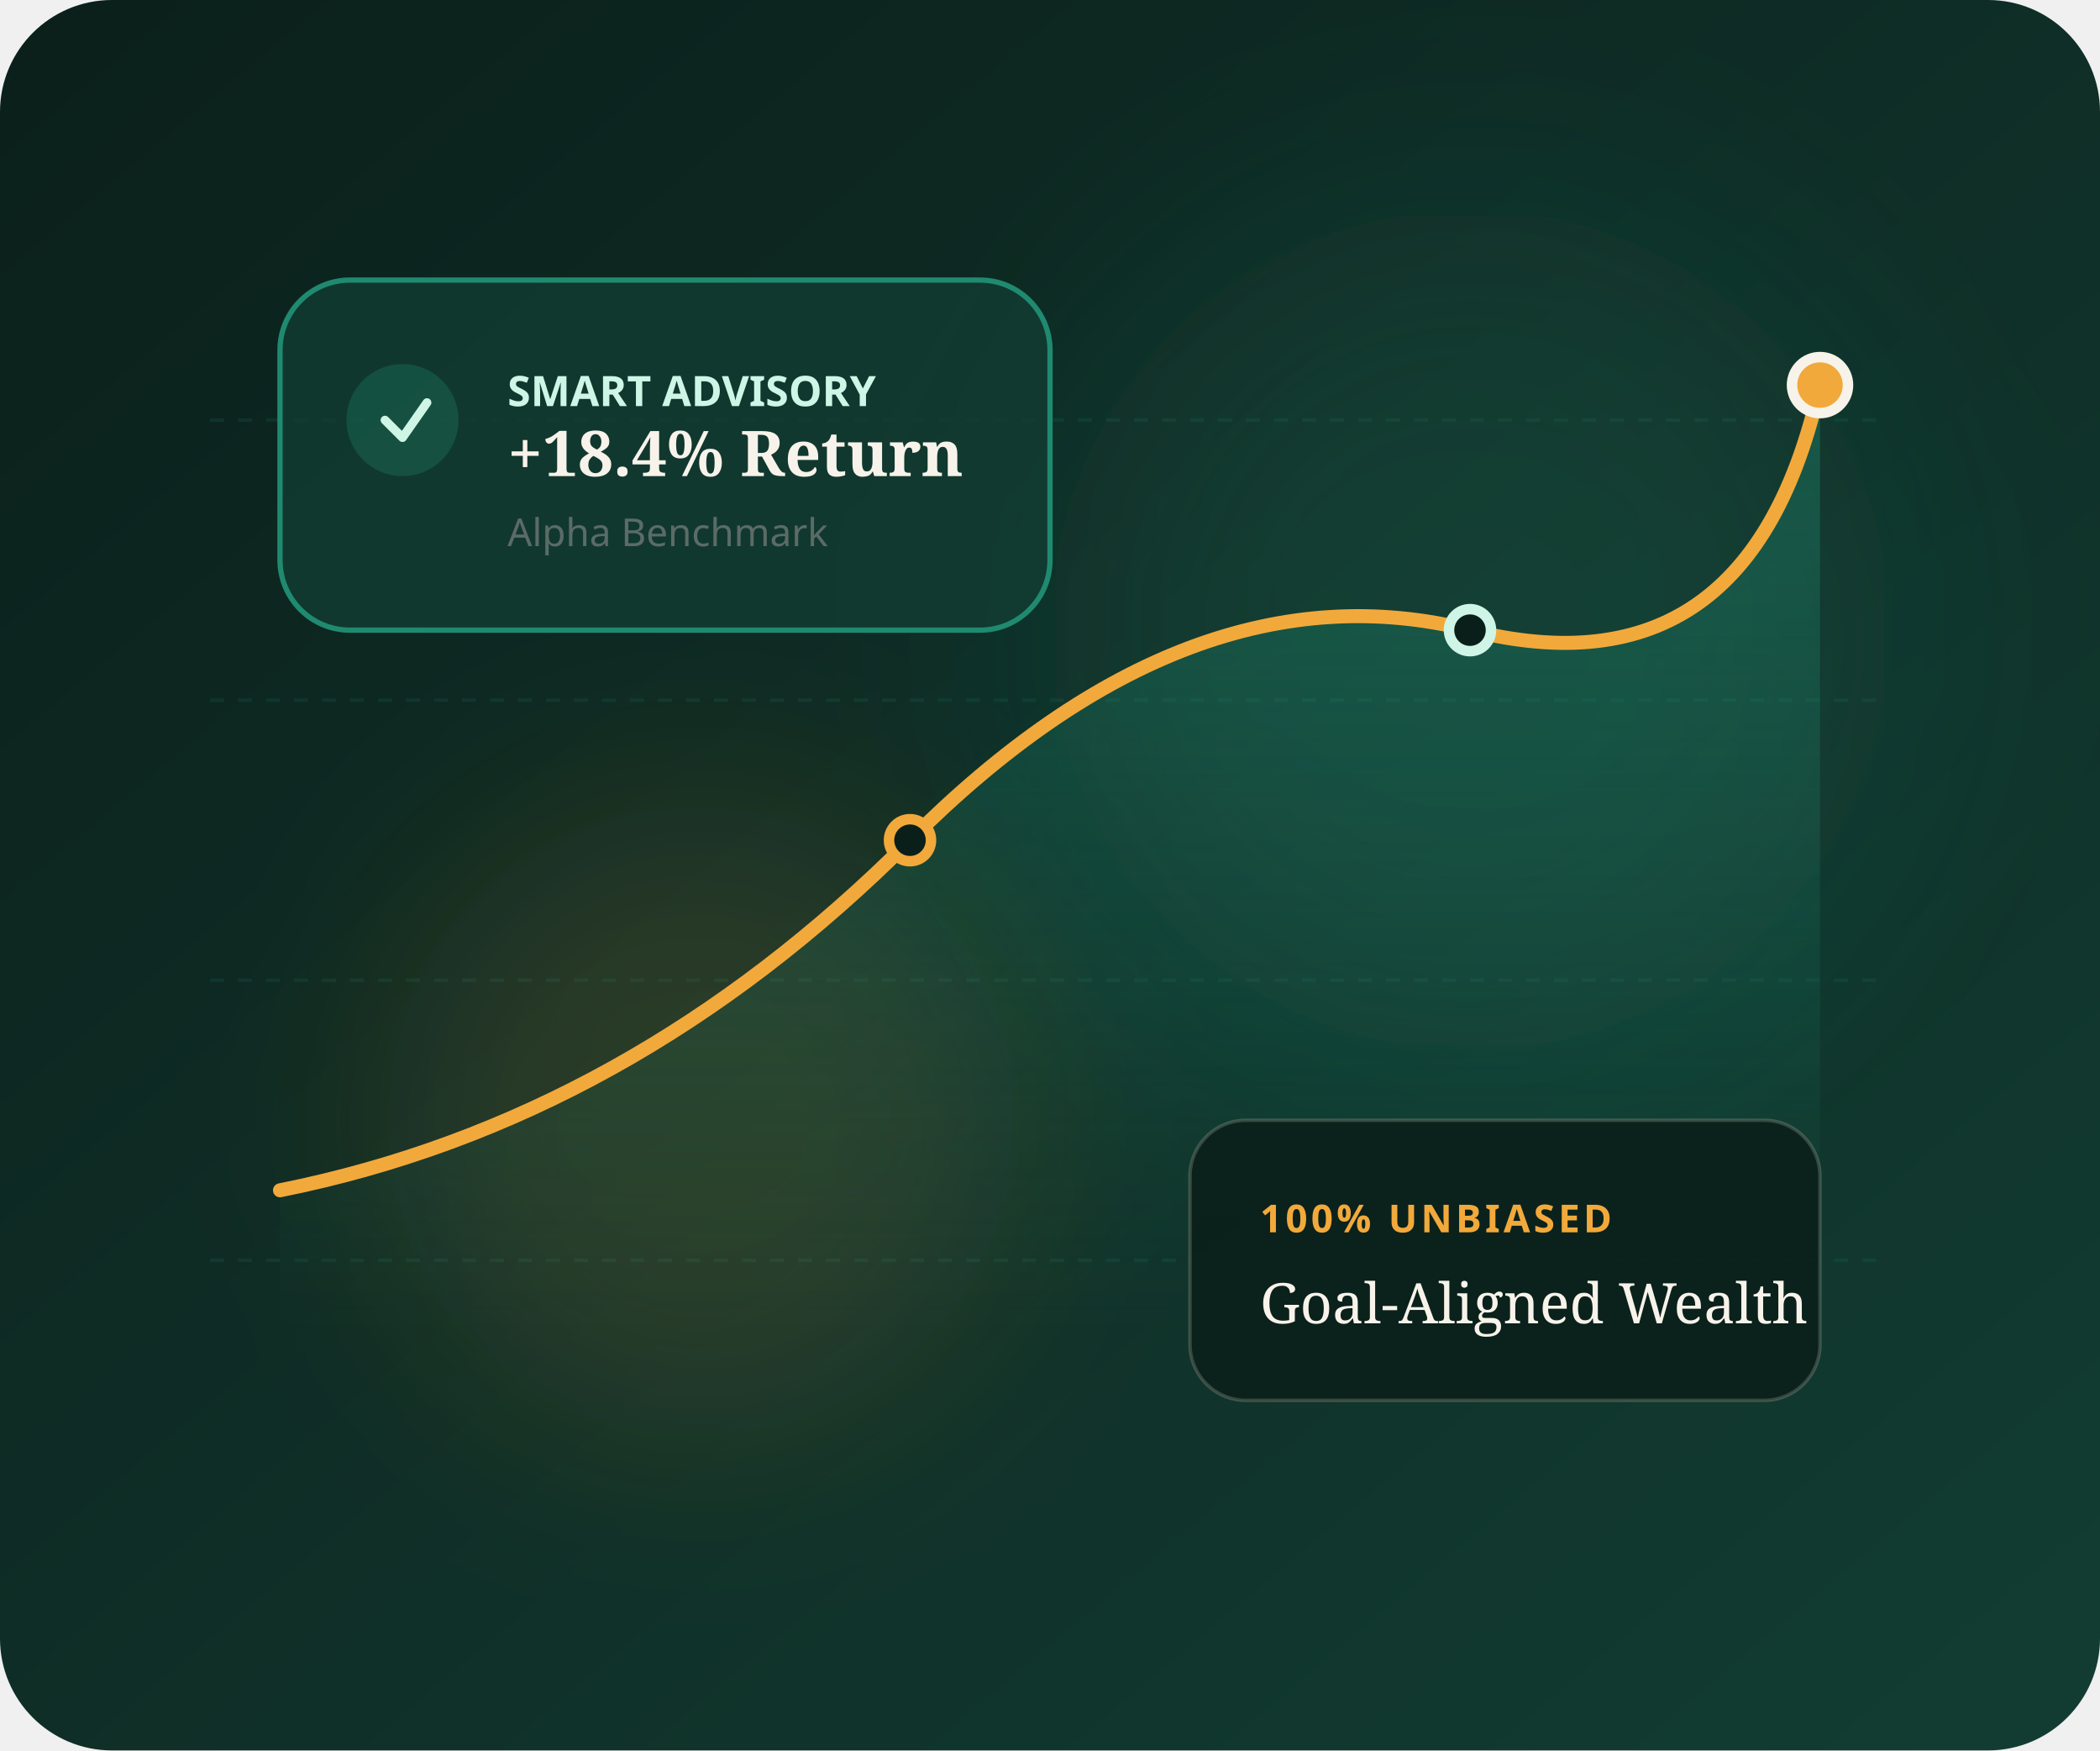
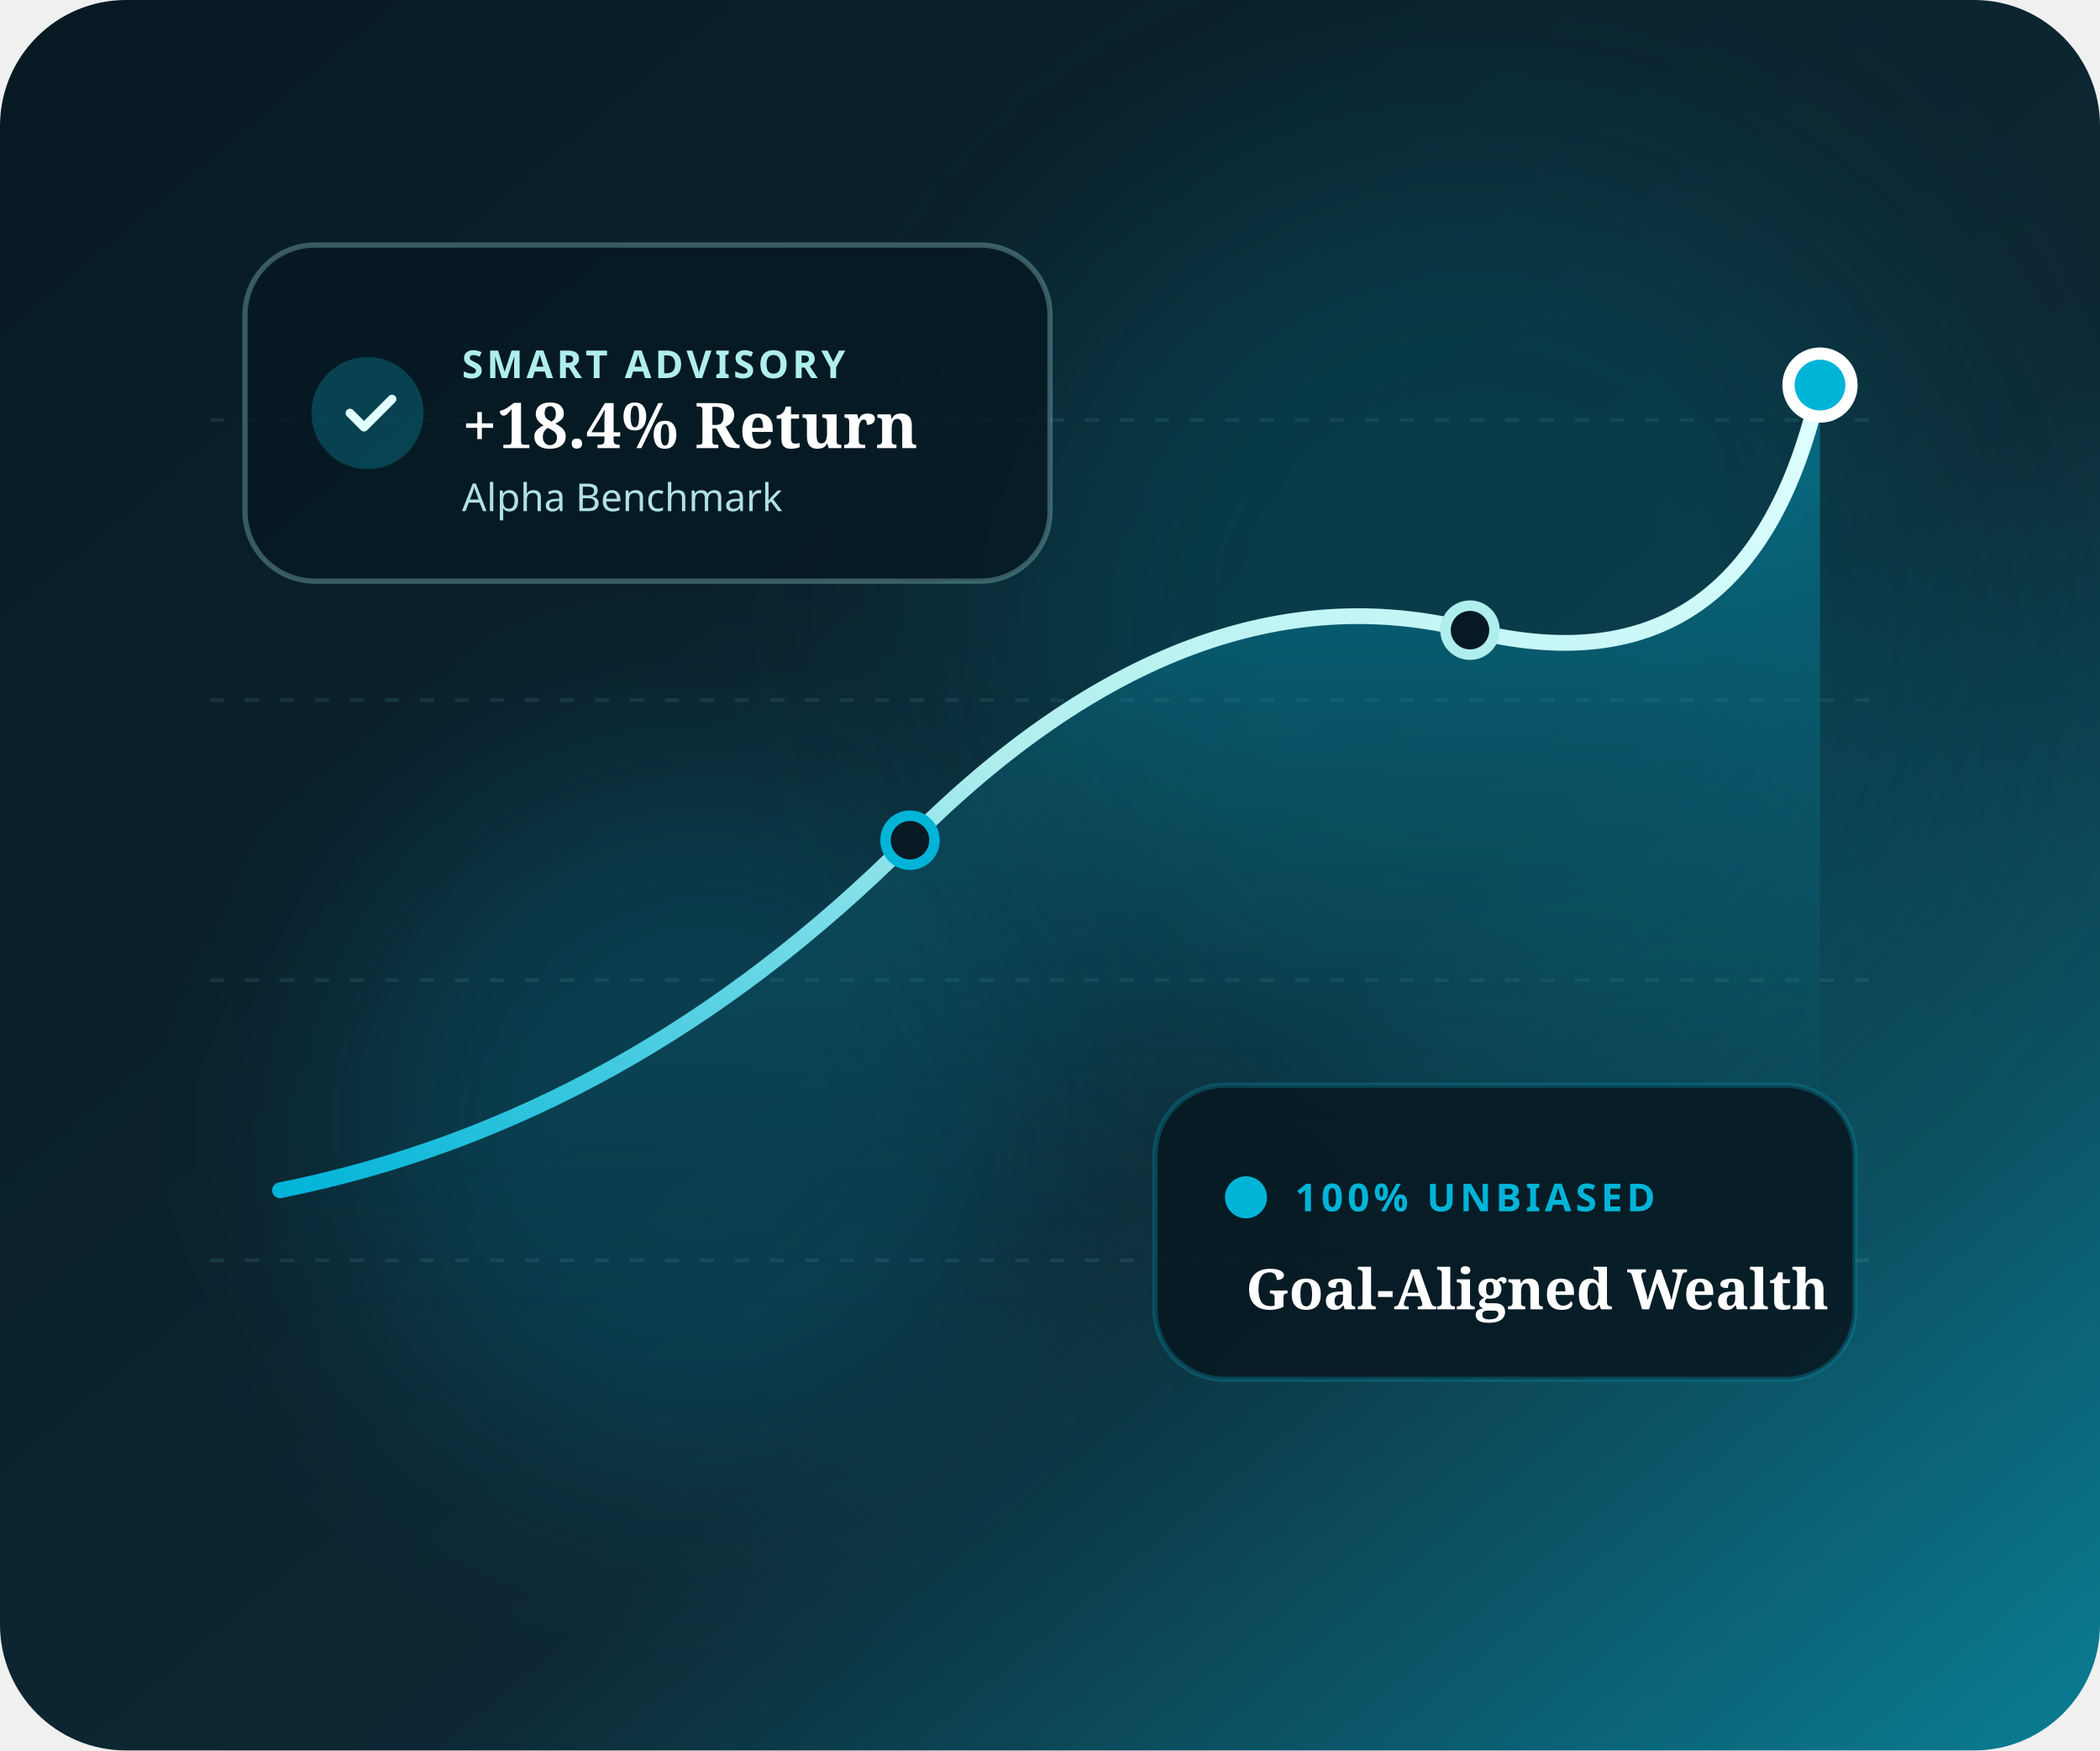
<svg xmlns="http://www.w3.org/2000/svg" viewBox="0 0 600 500" fill="none">
  <defs>
    <linearGradient id="bg" x1="0%" y1="0%" x2="100%" y2="100%">
-       <stop offset="0%" stop-color="#0B1F1A" />
-       <stop offset="100%" stop-color="#123D33" />
+       <stop offset="0%" stop-color="#071922" />
+       <stop offset="60%" stop-color="#0D2834" />
+       <stop offset="100%" stop-color="#0A7F96" />
    </linearGradient>
    <linearGradient id="chartG" x1="0%" y1="0%" x2="0%" y2="100%">
-       <stop offset="0%" stop-color="#1F8A70" stop-opacity="0.4" />
-       <stop offset="100%" stop-color="#1F8A70" stop-opacity="0" />
+       <stop offset="0%" stop-color="#00B4D8" stop-opacity="0.45" />
+       <stop offset="60%" stop-color="#0A7F96" stop-opacity="0.15" />
+       <stop offset="100%" stop-color="#071922" stop-opacity="0" />
+     </linearGradient>
+     <linearGradient id="lineG" x1="0%" y1="100%" x2="100%" y2="0%">
+       <stop offset="0%" stop-color="#00B4D8" />
+       <stop offset="50%" stop-color="#AFEEEE" />
+       <stop offset="100%" stop-color="#E0FFFF" />
    </linearGradient>
  </defs>
-   <rect width="600" height="500" rx="32" fill="url(#bg)" />
-   <line x1="60" y1="120" x2="540" y2="120" stroke="#1F8A70" stroke-opacity="0.15" stroke-dasharray="4 4" />
-   <line x1="60" y1="200" x2="540" y2="200" stroke="#1F8A70" stroke-opacity="0.15" stroke-dasharray="4 4" />
-   <line x1="60" y1="280" x2="540" y2="280" stroke="#1F8A70" stroke-opacity="0.15" stroke-dasharray="4 4" />
-   <line x1="60" y1="360" x2="540" y2="360" stroke="#1F8A70" stroke-opacity="0.15" stroke-dasharray="4 4" />
-   <circle cx="420" cy="180" r="120" fill="#1F8A70" fill-opacity="0.18" filter="blur(40px)" />
-   <circle cx="200" cy="320" r="90" fill="#F2A93B" fill-opacity="0.12" filter="blur(30px)" />
+   <rect width="600" height="500" rx="36" fill="url(#bg)" />
+   <line x1="60" y1="120" x2="540" y2="120" stroke="#AFEEEE" stroke-opacity="0.1" stroke-dasharray="4 6" />
+   <line x1="60" y1="200" x2="540" y2="200" stroke="#AFEEEE" stroke-opacity="0.1" stroke-dasharray="4 6" />
+   <line x1="60" y1="280" x2="540" y2="280" stroke="#AFEEEE" stroke-opacity="0.1" stroke-dasharray="4 6" />
+   <line x1="60" y1="360" x2="540" y2="360" stroke="#AFEEEE" stroke-opacity="0.1" stroke-dasharray="4 6" />
+   <circle cx="420" cy="180" r="140" fill="#0A7F96" fill-opacity="0.25" filter="blur(40px)" />
+   <circle cx="200" cy="320" r="100" fill="#00B4D8" fill-opacity="0.18" filter="blur(30px)" />
  <path d="M 80 340 Q 180 320 260 240 T 420 180 T 520 110 L 520 380 L 80 380 Z" fill="url(#chartG)" />
-   <path d="M 80 340 Q 180 320 260 240 T 420 180 T 520 110" stroke="#F2A93B" stroke-width="4" stroke-linecap="round" />
-   <circle cx="260" cy="240" r="6" fill="#0B1F1A" stroke="#F2A93B" stroke-width="3" />
-   <circle cx="420" cy="180" r="6" fill="#0B1F1A" stroke="#CFF5E7" stroke-width="3" />
-   <circle cx="520" cy="110" r="8" fill="#F2A93B" stroke="#F7F3EA" stroke-width="3" />
-   <rect x="80" y="80" width="220" height="100" rx="20" fill="#123D33" fill-opacity="0.8" stroke="#1F8A70" stroke-width="1.5" />
-   <circle cx="115" cy="120" r="16" fill="#1F8A70" fill-opacity="0.3" />
-   <path d="M110 120 L115 125 L122 115" stroke="#CFF5E7" stroke-width="2.5" stroke-linecap="round" stroke-linejoin="round" />
-   <text x="145" y="116" font-family="'Manrope', sans-serif" font-size="12" fill="#CFF5E7" font-weight="600">SMART ADVISORY</text>
-   <text x="145" y="136" font-family="'Fraunces', serif" font-size="18" fill="#F7F3EA" font-weight="700">+18.4% Return</text>
-   <text x="145" y="156" font-family="'Manrope', sans-serif" font-size="11" fill="#5B6B66">Alpha Benchmark</text>
-   <rect x="340" y="320" width="180" height="80" rx="16" fill="#0B1F1A" fill-opacity="0.9" stroke="#E8E0CF" stroke-opacity="0.2" />
-   <text x="360" y="352" font-family="'Manrope', sans-serif" font-size="11" fill="#F2A93B" font-weight="700" letter-spacing="1">100% UNBIASED</text>
-   <text x="360" y="378" font-family="'Fraunces', serif" font-size="16" fill="#F7F3EA">Goal-Aligned Wealth</text>
+   <path d="M 80 340 Q 180 320 260 240 T 420 180 T 520 110" stroke="url(#lineG)" stroke-width="4.5" stroke-linecap="round" />
+   <circle cx="260" cy="240" r="7" fill="#071922" stroke="#00B4D8" stroke-width="3" />
+   <circle cx="420" cy="180" r="7" fill="#071922" stroke="#AFEEEE" stroke-width="3" />
+   <circle cx="520" cy="110" r="9" fill="#00B4D8" stroke="#FFFFFF" stroke-width="3.5" />
+   <rect x="70" y="70" width="230" height="96" rx="20" fill="#071922" fill-opacity="0.85" stroke="#AFEEEE" stroke-opacity="0.3" stroke-width="1.5" />
+   <circle cx="105" cy="118" r="16" fill="#0A7F96" fill-opacity="0.4" />
+   <path d="M100 118 L104 122 L112 114" stroke="#E0FFFF" stroke-width="2.5" stroke-linecap="round" stroke-linejoin="round" />
+   <text x="132" y="108" font-family="'Manrope', sans-serif" font-size="11" fill="#AFEEEE" font-weight="700" letter-spacing="1">SMART ADVISORY</text>
+   <text x="132" y="128" font-family="'Fraunces', serif" font-size="18" fill="#FFFFFF" font-weight="700">+18.4% Return</text>
+   <text x="132" y="146" font-family="'Manrope', sans-serif" font-size="11" fill="#B0E0E6">Alpha Benchmark</text>
+   <rect x="330" y="310" width="200" height="84" rx="20" fill="#071922" fill-opacity="0.9" stroke="#0A7F96" stroke-opacity="0.4" stroke-width="1.5" />
+   <circle cx="356" cy="342" r="6" fill="#00B4D8" />
+   <text x="370" y="346" font-family="'Manrope', sans-serif" font-size="11" fill="#00B4D8" font-weight="800" letter-spacing="1.2">100% UNBIASED</text>
+   <text x="356" y="374" font-family="'Fraunces', serif" font-size="16" font-weight="600" fill="#FFFFFF">Goal-Aligned Wealth</text>
</svg>
